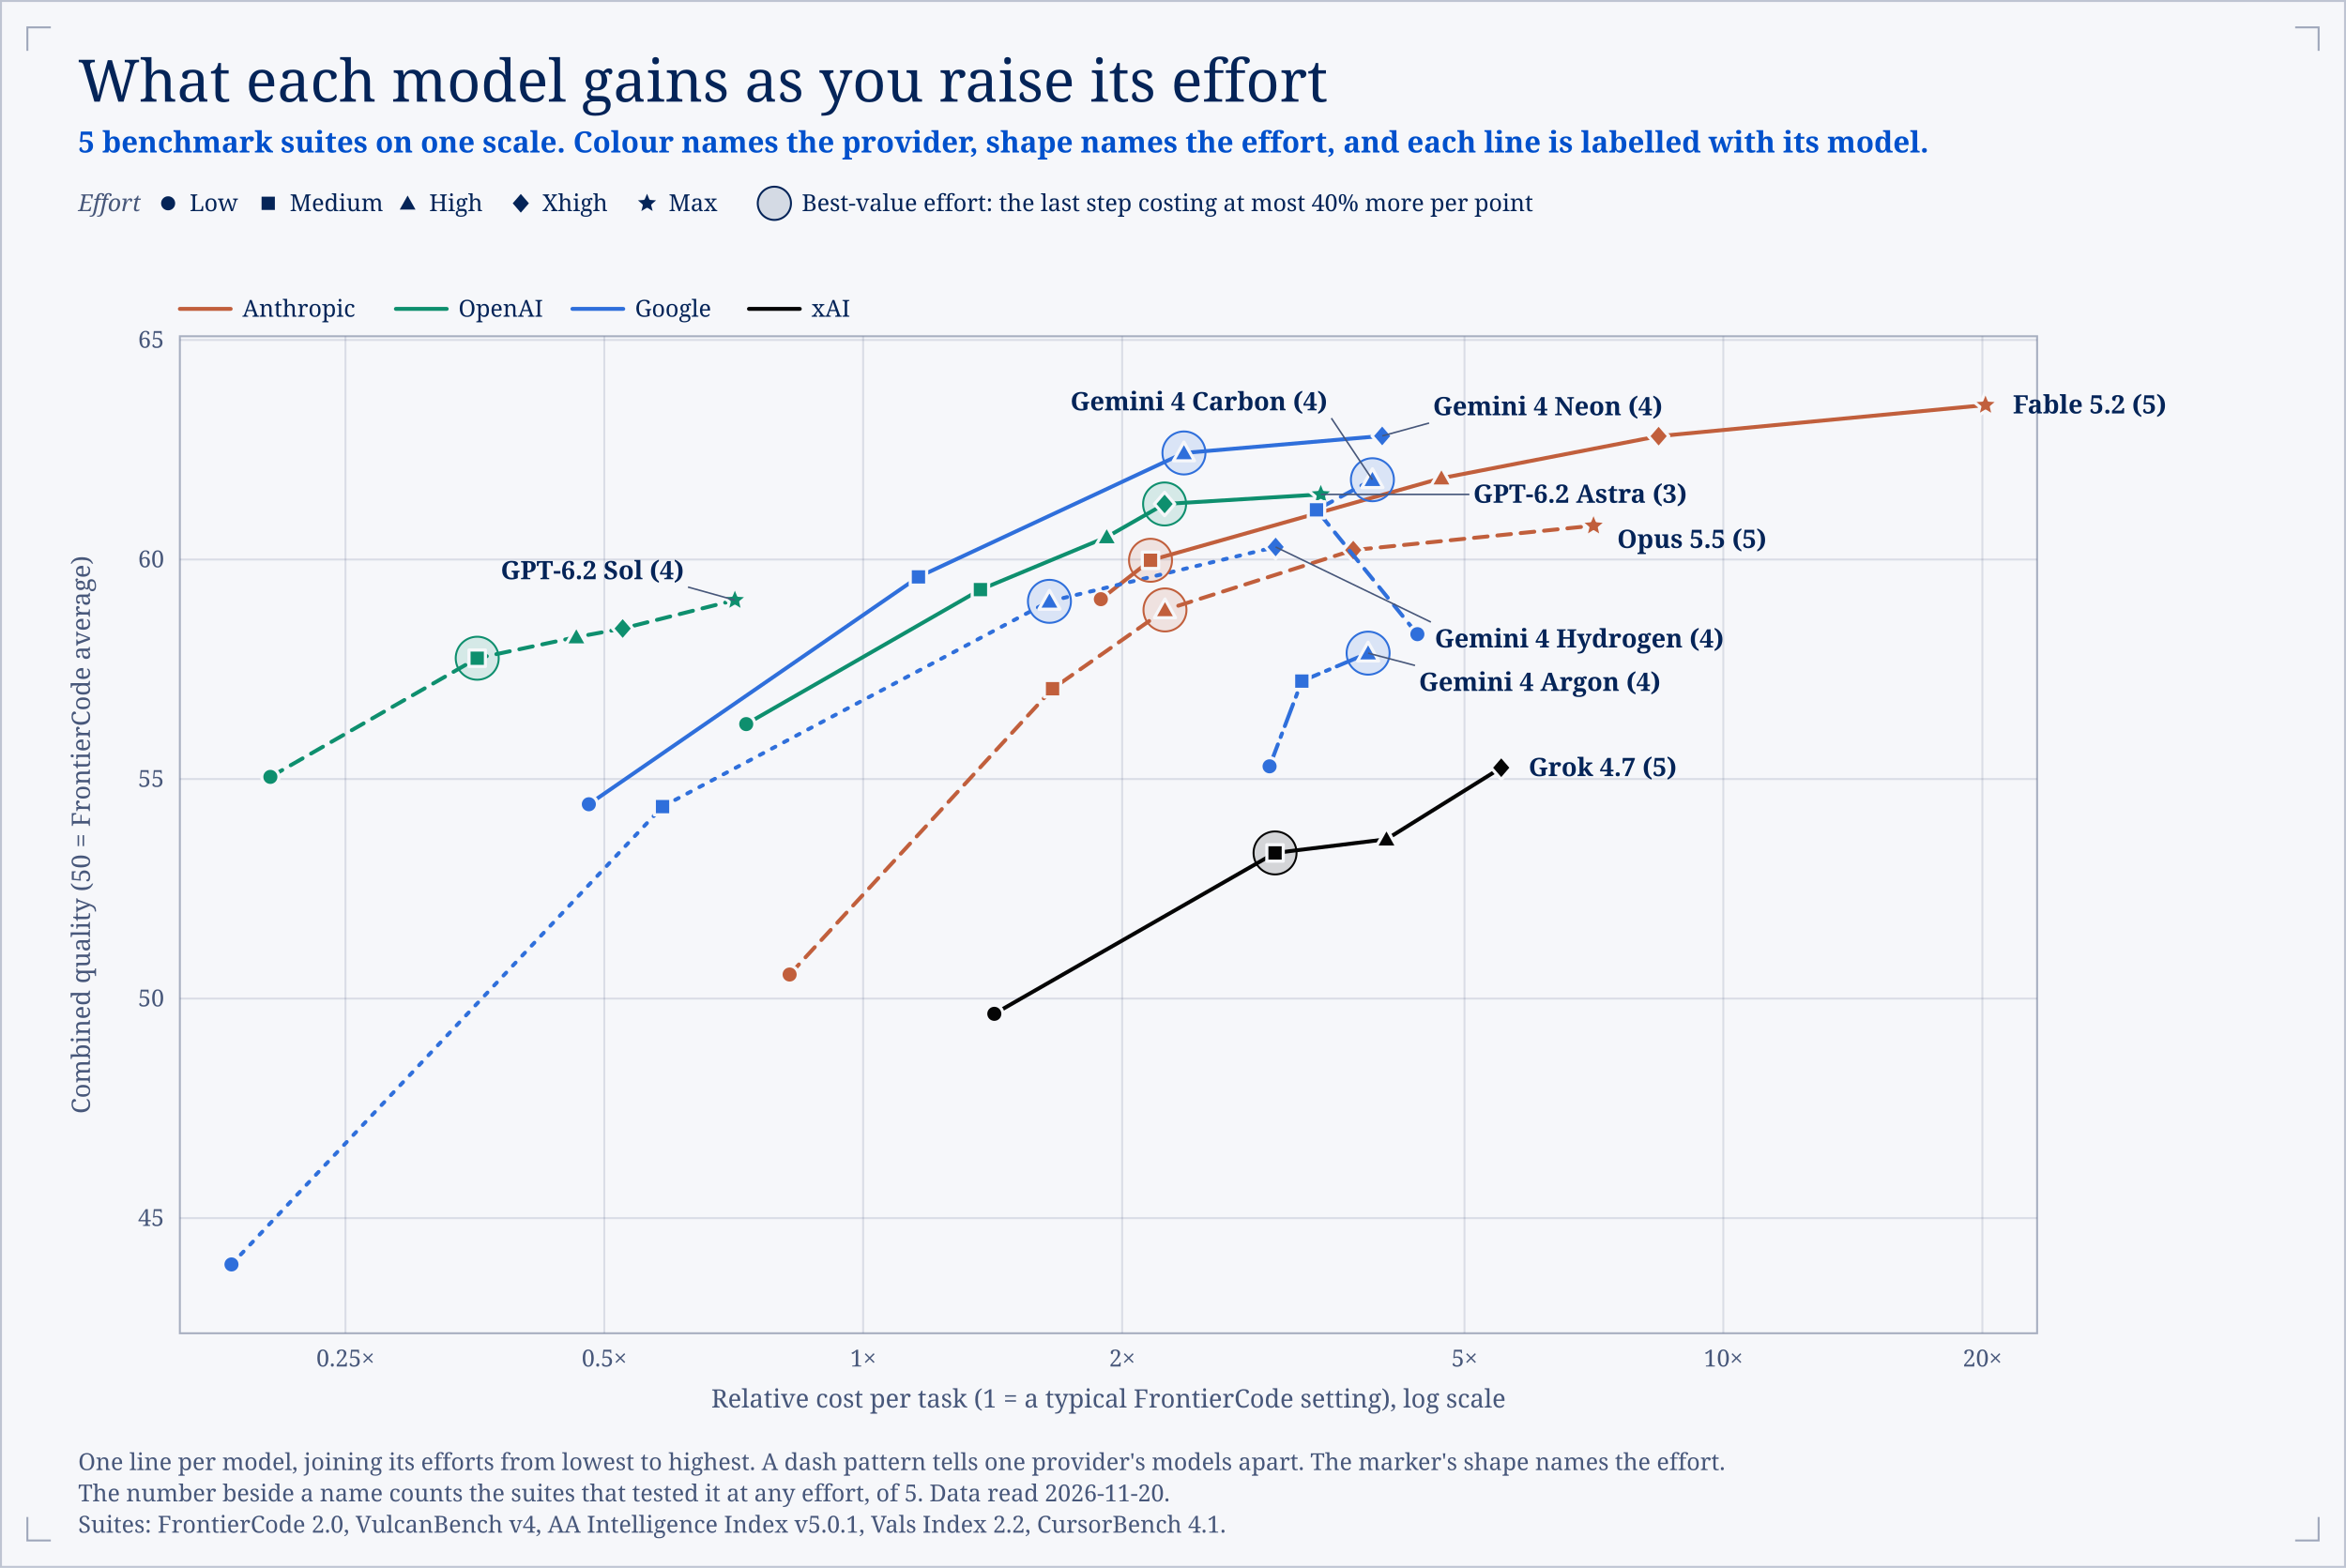
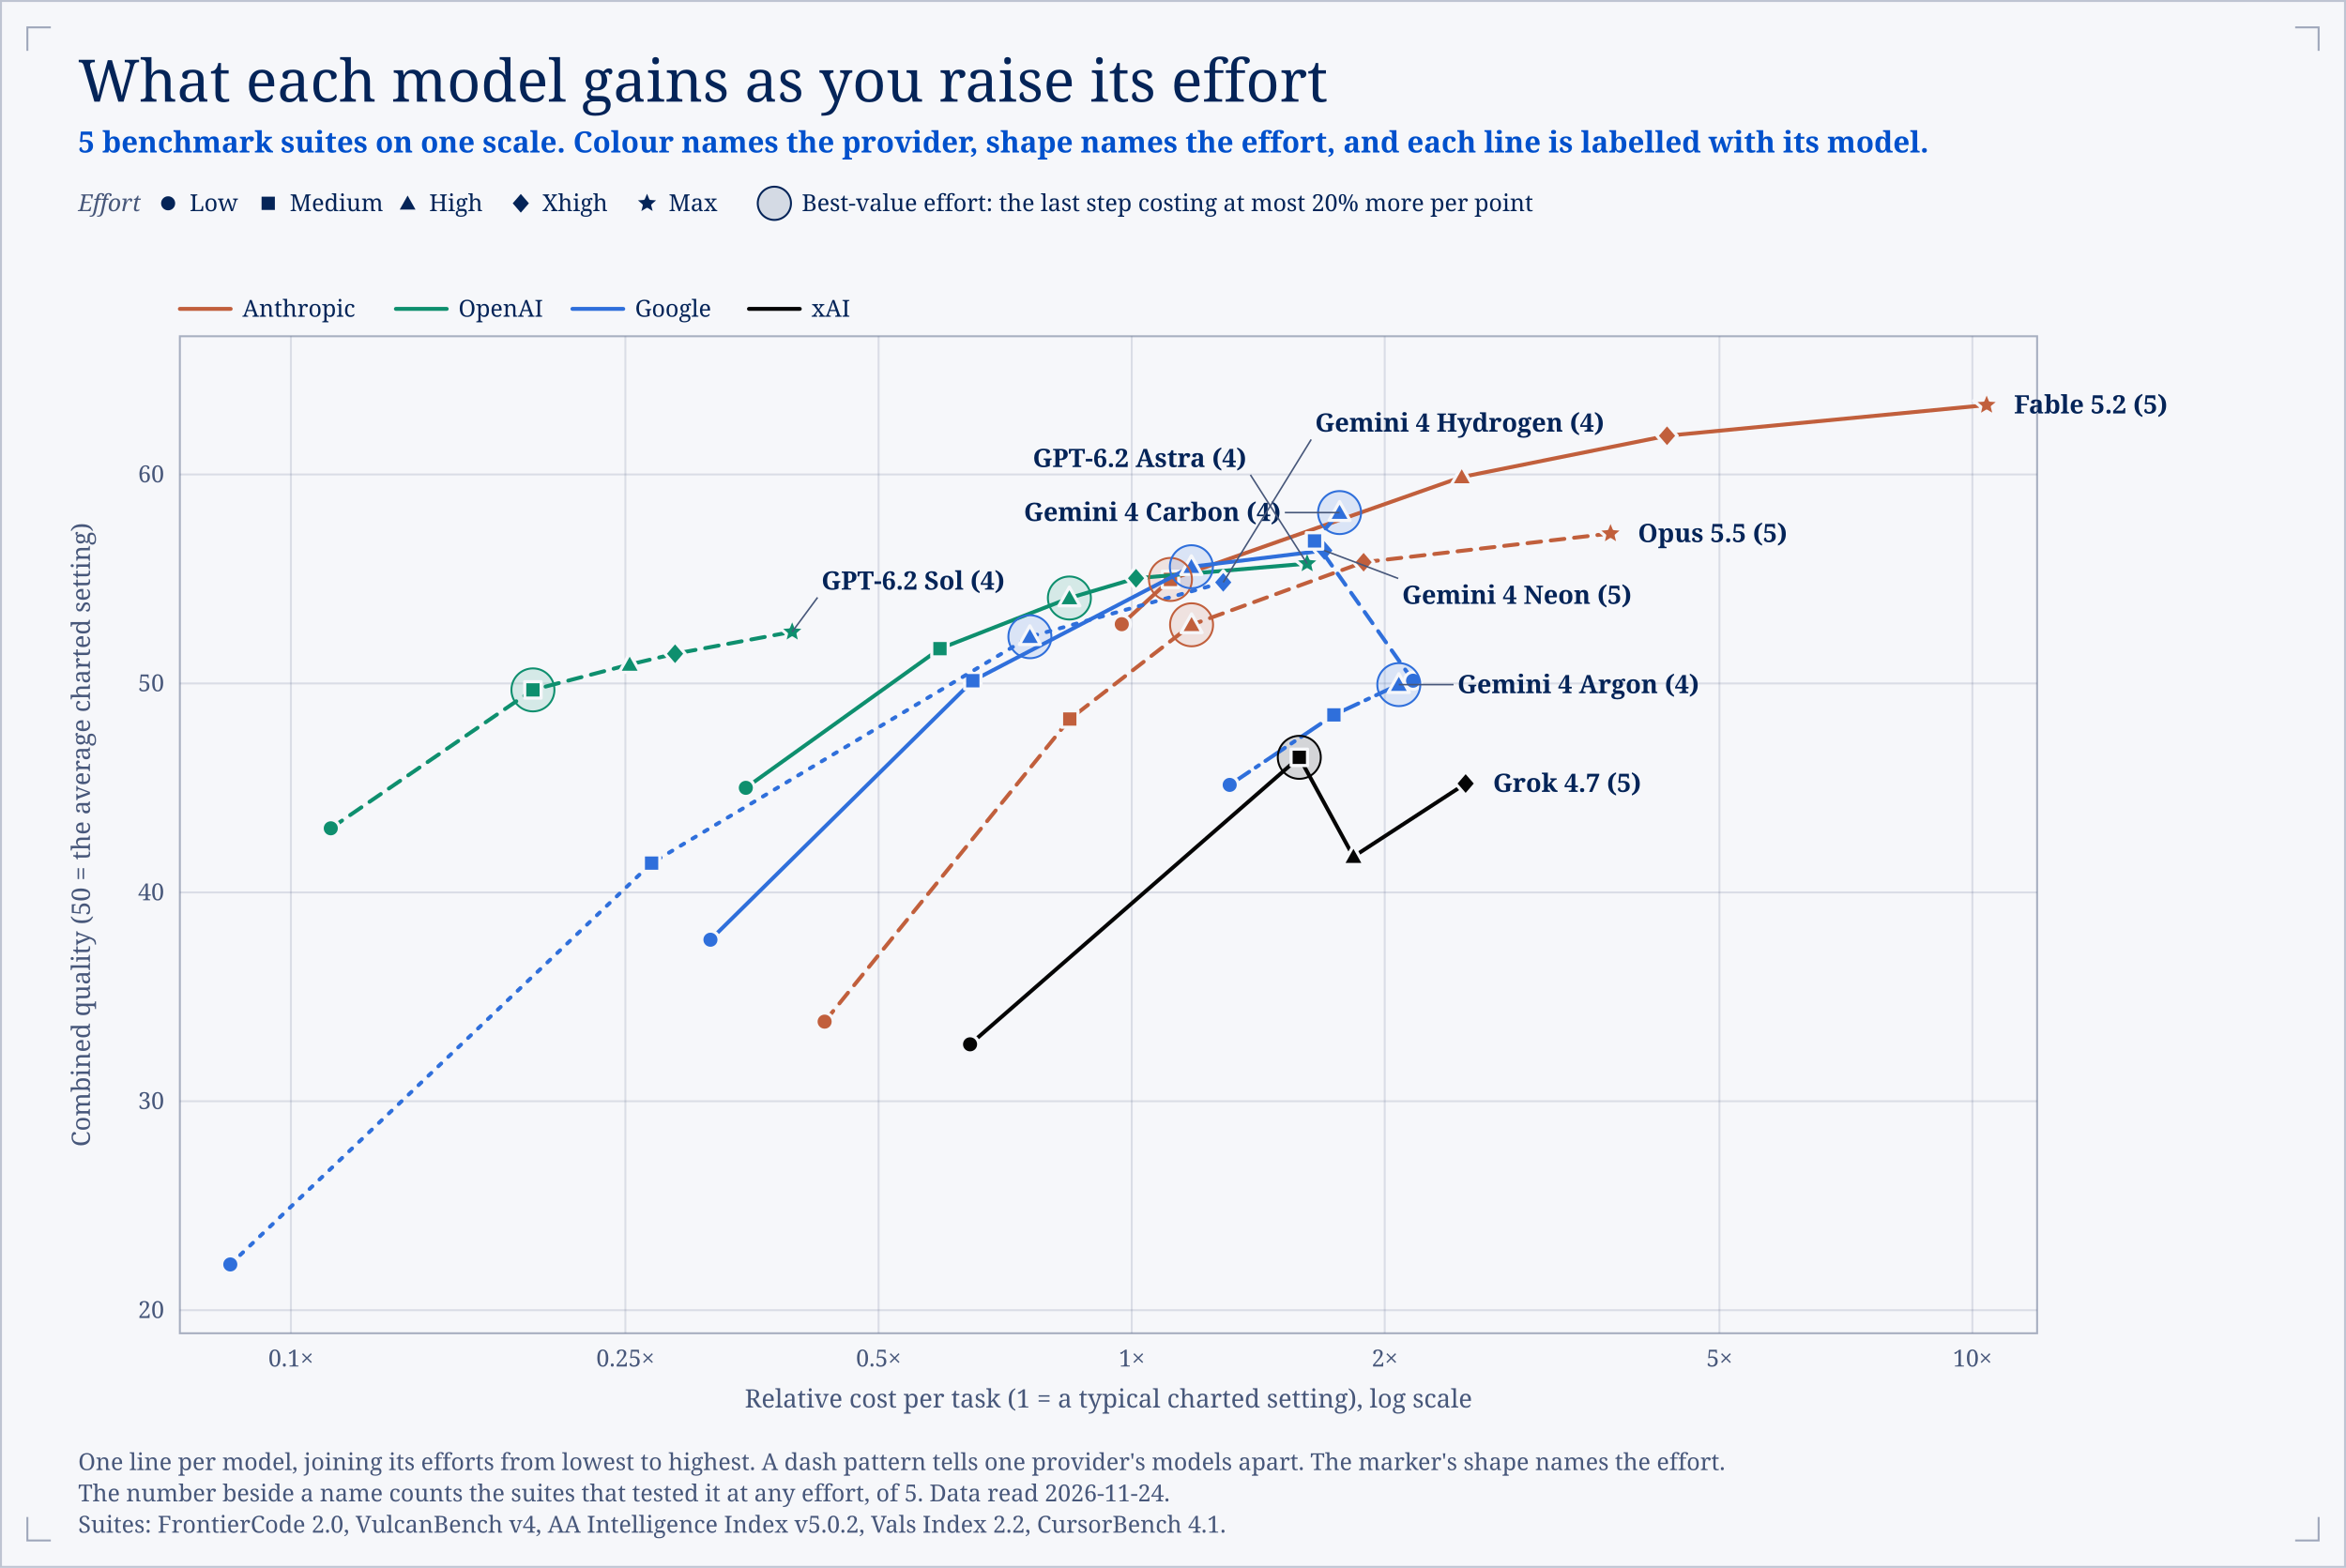
<svg xmlns="http://www.w3.org/2000/svg" viewBox="0 0 1200 802" width="1200" height="802" role="img">
  <rect width="1200" height="802" fill="#F6F7FA" />
  <rect x=".5" y=".5" width="1199" height="801" fill="none" stroke="#47577A" stroke-opacity=".32" />
  <path d="M14 26V14H26M1174 14H1186V26M14 776V788H26M1174 788H1186V776" fill="none" stroke="#47577A" stroke-opacity=".5" />
  <text x="40.0" y="52.0" font-size="30" fill="#042458" font-family="Didot,'Bodoni MT',Georgia,serif">What each model gains as you raise its effort</text>
  <text x="40.0" y="78.0" font-family="Baskerville,Georgia,serif" font-size="15" fill="#0050CC" font-weight="600">5 benchmark suites on one scale. Colour names the provider, shape names the effort, and each line is labelled with its model.</text>
  <text x="40.0" y="108.0" font-family="Baskerville,Georgia,serif" font-size="12" fill="#47577A" font-style="italic">Effort</text>
  <circle class="key" data-effort="low" data-x="86.0" data-y="104.0" cx="86.0" cy="104.0" r="4.4" fill="#042458" stroke="#F6F7FA" stroke-width="1.6" stroke-linejoin="round" />
  <text x="97.0" y="108.0" font-family="Baskerville,Georgia,serif" font-size="12" fill="#042458" class="legend">Low</text>
  <polygon class="key" data-effort="medium" data-x="137.2" data-y="104.0" points="133.0,99.8 141.4,99.8 141.4,108.2 133.0,108.2" fill="#042458" stroke="#F6F7FA" stroke-width="1.6" stroke-linejoin="round" />
  <text x="148.2" y="108.0" font-family="Baskerville,Georgia,serif" font-size="12" fill="#042458" class="legend">Medium</text>
  <polygon class="key" data-effort="high" data-x="208.5" data-y="104.0" points="208.5,98.4 213.9,108.0 203.1,108.0" fill="#042458" stroke="#F6F7FA" stroke-width="1.6" stroke-linejoin="round" />
  <text x="219.5" y="108.0" font-family="Baskerville,Georgia,serif" font-size="12" fill="#042458" class="legend">High</text>
  <polygon class="key" data-effort="xhigh" data-x="266.4" data-y="104.0" points="266.4,98.0 271.6,104.0 266.4,110.0 261.2,104.0" fill="#042458" stroke="#F6F7FA" stroke-width="1.6" stroke-linejoin="round" />
  <text x="277.4" y="108.0" font-family="Baskerville,Georgia,serif" font-size="12" fill="#042458" class="legend">Xhigh</text>
  <polygon class="key" data-effort="max" data-x="331.0" data-y="104.0" points="331.0,97.0 332.8,101.5 337.6,101.8 333.9,105.0 335.1,109.7 331.0,107.1 326.8,109.7 328.0,105.0 324.3,101.8 329.1,101.5" fill="#042458" stroke="#F6F7FA" stroke-width="1.6" stroke-linejoin="round" />
  <text x="342.0" y="108.0" font-family="Baskerville,Georgia,serif" font-size="12" fill="#042458" class="legend">Max</text>
  <circle class="knee-halo" cx="396.1" cy="104.0" r="8.5" fill="#042458" fill-opacity=".14" />
  <circle class="key-knee" cx="396.1" cy="104.0" r="8.5" fill="none" stroke="#042458" stroke-width="1" />
-   <text x="410.1" y="108.0" font-family="Baskerville,Georgia,serif" font-size="12" fill="#042458" class="legend">Best-value effort: the last step costing at most 40% more per point</text>
+   <text x="410.1" y="108.0" font-family="Baskerville,Georgia,serif" font-size="12" fill="#042458" class="legend">Best-value effort: the last step costing at most 20% more per point</text>
  <g transform="translate(0,26)">
-     <line x1="176.7" x2="176.7" y1="146.0" y2="656.0" stroke="#47577A" stroke-opacity=".16" />
-     <text x="176.7" y="673.0" font-family="Baskerville,Georgia,serif" font-size="12" fill="#47577A" text-anchor="middle">0.25×</text>
-     <line x1="309.1" x2="309.1" y1="146.0" y2="656.0" stroke="#47577A" stroke-opacity=".16" />
-     <text x="309.1" y="673.0" font-family="Baskerville,Georgia,serif" font-size="12" fill="#47577A" text-anchor="middle">0.5×</text>
-     <line x1="441.5" x2="441.5" y1="146.0" y2="656.0" stroke="#47577A" stroke-opacity=".16" />
-     <text x="441.5" y="673.0" font-family="Baskerville,Georgia,serif" font-size="12" fill="#47577A" text-anchor="middle">1×</text>
-     <line x1="574.0" x2="574.0" y1="146.0" y2="656.0" stroke="#47577A" stroke-opacity=".16" />
-     <text x="574.0" y="673.0" font-family="Baskerville,Georgia,serif" font-size="12" fill="#47577A" text-anchor="middle">2×</text>
-     <line x1="749.1" x2="749.1" y1="146.0" y2="656.0" stroke="#47577A" stroke-opacity=".16" />
-     <text x="749.1" y="673.0" font-family="Baskerville,Georgia,serif" font-size="12" fill="#47577A" text-anchor="middle">5×</text>
-     <line x1="881.5" x2="881.5" y1="146.0" y2="656.0" stroke="#47577A" stroke-opacity=".16" />
-     <text x="881.5" y="673.0" font-family="Baskerville,Georgia,serif" font-size="12" fill="#47577A" text-anchor="middle">10×</text>
-     <line x1="1014.0" x2="1014.0" y1="146.0" y2="656.0" stroke="#47577A" stroke-opacity=".16" />
-     <text x="1014.0" y="673.0" font-family="Baskerville,Georgia,serif" font-size="12" fill="#47577A" text-anchor="middle">20×</text>
-     <line x1="92.0" x2="1042.0" y1="597.1" y2="597.1" stroke="#47577A" stroke-opacity=".16" />
-     <text x="84.0" y="601.1" font-family="Baskerville,Georgia,serif" font-size="12" fill="#47577A" text-anchor="end">45</text>
-     <line x1="92.0" x2="1042.0" y1="484.8" y2="484.8" stroke="#47577A" stroke-opacity=".16" />
-     <text x="84.0" y="488.8" font-family="Baskerville,Georgia,serif" font-size="12" fill="#47577A" text-anchor="end">50</text>
-     <line x1="92.0" x2="1042.0" y1="372.5" y2="372.5" stroke="#47577A" stroke-opacity=".16" />
-     <text x="84.0" y="376.5" font-family="Baskerville,Georgia,serif" font-size="12" fill="#47577A" text-anchor="end">55</text>
-     <line x1="92.0" x2="1042.0" y1="260.2" y2="260.2" stroke="#47577A" stroke-opacity=".16" />
-     <text x="84.0" y="264.2" font-family="Baskerville,Georgia,serif" font-size="12" fill="#47577A" text-anchor="end">60</text>
-     <line x1="92.0" x2="1042.0" y1="147.9" y2="147.9" stroke="#47577A" stroke-opacity=".16" />
-     <text x="84.0" y="151.9" font-family="Baskerville,Georgia,serif" font-size="12" fill="#47577A" text-anchor="end">65</text>
+     <line x1="148.8" x2="148.8" y1="146.0" y2="656.0" stroke="#47577A" stroke-opacity=".16" />
+     <text x="148.8" y="673.0" font-family="Baskerville,Georgia,serif" font-size="12" fill="#47577A" text-anchor="middle">0.1×</text>
+     <line x1="319.9" x2="319.9" y1="146.0" y2="656.0" stroke="#47577A" stroke-opacity=".16" />
+     <text x="319.9" y="673.0" font-family="Baskerville,Georgia,serif" font-size="12" fill="#47577A" text-anchor="middle">0.25×</text>
+     <line x1="449.4" x2="449.4" y1="146.0" y2="656.0" stroke="#47577A" stroke-opacity=".16" />
+     <text x="449.4" y="673.0" font-family="Baskerville,Georgia,serif" font-size="12" fill="#47577A" text-anchor="middle">0.5×</text>
+     <line x1="578.9" x2="578.9" y1="146.0" y2="656.0" stroke="#47577A" stroke-opacity=".16" />
+     <text x="578.9" y="673.0" font-family="Baskerville,Georgia,serif" font-size="12" fill="#47577A" text-anchor="middle">1×</text>
+     <line x1="708.3" x2="708.3" y1="146.0" y2="656.0" stroke="#47577A" stroke-opacity=".16" />
+     <text x="708.3" y="673.0" font-family="Baskerville,Georgia,serif" font-size="12" fill="#47577A" text-anchor="middle">2×</text>
+     <line x1="879.5" x2="879.5" y1="146.0" y2="656.0" stroke="#47577A" stroke-opacity=".16" />
+     <text x="879.5" y="673.0" font-family="Baskerville,Georgia,serif" font-size="12" fill="#47577A" text-anchor="middle">5×</text>
+     <line x1="1008.9" x2="1008.9" y1="146.0" y2="656.0" stroke="#47577A" stroke-opacity=".16" />
+     <text x="1008.9" y="673.0" font-family="Baskerville,Georgia,serif" font-size="12" fill="#47577A" text-anchor="middle">10×</text>
+     <line x1="92.0" x2="1042.0" y1="644.2" y2="644.2" stroke="#47577A" stroke-opacity=".16" />
+     <text x="84.0" y="648.2" font-family="Baskerville,Georgia,serif" font-size="12" fill="#47577A" text-anchor="end">20</text>
+     <line x1="92.0" x2="1042.0" y1="537.3" y2="537.3" stroke="#47577A" stroke-opacity=".16" />
+     <text x="84.0" y="541.3" font-family="Baskerville,Georgia,serif" font-size="12" fill="#47577A" text-anchor="end">30</text>
+     <line x1="92.0" x2="1042.0" y1="430.5" y2="430.5" stroke="#47577A" stroke-opacity=".16" />
+     <text x="84.0" y="434.5" font-family="Baskerville,Georgia,serif" font-size="12" fill="#47577A" text-anchor="end">40</text>
+     <line x1="92.0" x2="1042.0" y1="323.6" y2="323.6" stroke="#47577A" stroke-opacity=".16" />
+     <text x="84.0" y="327.6" font-family="Baskerville,Georgia,serif" font-size="12" fill="#47577A" text-anchor="end">50</text>
+     <line x1="92.0" x2="1042.0" y1="216.7" y2="216.7" stroke="#47577A" stroke-opacity=".16" />
+     <text x="84.0" y="220.7" font-family="Baskerville,Georgia,serif" font-size="12" fill="#47577A" text-anchor="end">60</text>
    <rect x="92.0" y="146.0" width="950.0" height="510.0" fill="none" stroke="#47577A" stroke-opacity=".45" />
-     <text x="567.0" y="694.0" font-family="Baskerville,Georgia,serif" font-size="13" fill="#47577A" text-anchor="middle">Relative cost per task (1 = a typical FrontierCode setting), log scale</text>
-     <text transform="translate(46.0,401.0) rotate(-90)" font-family="Baskerville,Georgia,serif" font-size="13" fill="#47577A" text-anchor="middle">Combined quality (50 = FrontierCode average)</text>
+     <text x="567.0" y="694.0" font-family="Baskerville,Georgia,serif" font-size="13" fill="#47577A" text-anchor="middle">Relative cost per task (1 = a typical charted setting), log scale</text>
+     <text transform="translate(46.0,401.0) rotate(-90)" font-family="Baskerville,Georgia,serif" font-size="13" fill="#47577A" text-anchor="middle">Combined quality (50 = the average charted setting)</text>
    <line x1="92.0" x2="118.0" y1="132.0" y2="132.0" stroke="#C15F3C" stroke-width="2" stroke-linecap="round" />
    <text x="124.0" y="136.0" font-family="Baskerville,Georgia,serif" font-size="12" fill="#042458" class="legend">Anthropic</text>
    <line x1="202.5" x2="228.5" y1="132.0" y2="132.0" stroke="#0E8F6E" stroke-width="2" stroke-linecap="round" />
    <text x="234.5" y="136.0" font-family="Baskerville,Georgia,serif" font-size="12" fill="#042458" class="legend">OpenAI</text>
    <line x1="292.8" x2="318.8" y1="132.0" y2="132.0" stroke="#2F6FDB" stroke-width="2" stroke-linecap="round" />
    <text x="324.8" y="136.0" font-family="Baskerville,Georgia,serif" font-size="12" fill="#042458" class="legend">Google</text>
    <line x1="383.1" x2="409.1" y1="132.0" y2="132.0" stroke="#050505" stroke-width="2" stroke-linecap="round" />
    <text x="415.1" y="136.0" font-family="Baskerville,Georgia,serif" font-size="12" fill="#042458" class="legend">xAI</text>
-     <circle class="knee-halo" cx="588.5" cy="260.6" r="11" fill="#C15F3C" fill-opacity=".14" />
-     <circle class="knee-halo" cx="595.9" cy="286.0" r="11" fill="#C15F3C" fill-opacity=".14" />
-     <circle class="knee-halo" cx="595.7" cy="231.8" r="11" fill="#0E8F6E" fill-opacity=".14" />
-     <circle class="knee-halo" cx="244.1" cy="310.7" r="11" fill="#0E8F6E" fill-opacity=".14" />
-     <circle class="knee-halo" cx="605.6" cy="205.7" r="11" fill="#2F6FDB" fill-opacity=".14" />
-     <circle class="knee-halo" cx="702.0" cy="219.4" r="11" fill="#2F6FDB" fill-opacity=".14" />
-     <circle class="knee-halo" cx="536.8" cy="281.6" r="11" fill="#2F6FDB" fill-opacity=".14" />
-     <circle class="knee-halo" cx="699.8" cy="308.1" r="11" fill="#2F6FDB" fill-opacity=".14" />
-     <circle class="knee-halo" cx="652.2" cy="410.3" r="11" fill="#050505" fill-opacity=".14" />
-     <polyline class="series" data-model="Fable 5.2" data-suites="5" points="563.1,280.5 588.5,260.6 737.3,218.6 848.4,197.1 1015.6,181.2" fill="none" stroke="#C15F3C" stroke-width="2" stroke-linejoin="round" stroke-linecap="round" />
-     <circle class="point" data-effort="low" data-x="563.1" data-y="280.5" cx="563.1" cy="280.5" r="4.4" fill="#C15F3C" stroke="#F6F7FA" stroke-width="1.6" stroke-linejoin="round" />
-     <polygon class="point" data-effort="medium" data-x="588.5" data-y="260.6" points="584.3,256.4 592.7,256.4 592.7,264.8 584.3,264.8" fill="#C15F3C" stroke="#F6F7FA" stroke-width="1.6" stroke-linejoin="round" />
-     <polygon class="point" data-effort="high" data-x="737.3" data-y="218.6" points="737.3,213.0 742.7,222.6 731.9,222.6" fill="#C15F3C" stroke="#F6F7FA" stroke-width="1.6" stroke-linejoin="round" />
-     <polygon class="point" data-effort="xhigh" data-x="848.4" data-y="197.1" points="848.4,191.1 853.6,197.1 848.4,203.1 843.2,197.1" fill="#C15F3C" stroke="#F6F7FA" stroke-width="1.6" stroke-linejoin="round" />
-     <polygon class="point" data-effort="max" data-x="1015.6" data-y="181.2" points="1015.6,174.2 1017.4,178.7 1022.3,179.0 1018.6,182.1 1019.7,186.8 1015.6,184.3 1011.5,186.8 1012.7,182.1 1008.9,179.0 1013.8,178.7" fill="#C15F3C" stroke="#F6F7FA" stroke-width="1.6" stroke-linejoin="round" />
-     <polyline class="series" data-model="Opus 5.5" data-suites="5" points="403.9,472.5 538.4,326.3 595.9,286.0 692.2,255.4 815.1,242.9" fill="none" stroke="#C15F3C" stroke-width="2" stroke-dasharray="7 5" stroke-linejoin="round" stroke-linecap="round" />
-     <circle class="point" data-effort="low" data-x="403.9" data-y="472.5" cx="403.9" cy="472.5" r="4.4" fill="#C15F3C" stroke="#F6F7FA" stroke-width="1.6" stroke-linejoin="round" />
-     <polygon class="point" data-effort="medium" data-x="538.4" data-y="326.3" points="534.2,322.1 542.6,322.1 542.6,330.5 534.2,330.5" fill="#C15F3C" stroke="#F6F7FA" stroke-width="1.6" stroke-linejoin="round" />
-     <polygon class="point" data-effort="high" data-x="595.9" data-y="286.0" points="595.9,280.4 601.3,290.0 590.5,290.0" fill="#C15F3C" stroke="#F6F7FA" stroke-width="1.6" stroke-linejoin="round" />
-     <polygon class="point" data-effort="xhigh" data-x="692.2" data-y="255.4" points="692.2,249.4 697.4,255.4 692.2,261.4 687.0,255.4" fill="#C15F3C" stroke="#F6F7FA" stroke-width="1.6" stroke-linejoin="round" />
-     <polygon class="point" data-effort="max" data-x="815.1" data-y="242.9" points="815.1,235.9 816.9,240.4 821.8,240.8 818.1,243.9 819.2,248.6 815.1,246.0 811.0,248.6 812.2,243.9 808.5,240.8 813.3,240.4" fill="#C15F3C" stroke="#F6F7FA" stroke-width="1.6" stroke-linejoin="round" />
-     <polyline class="series" data-model="GPT-6.2 Astra" data-suites="3" points="381.7,344.4 501.5,275.6 566.1,248.7 595.7,231.8 675.6,226.9" fill="none" stroke="#0E8F6E" stroke-width="2" stroke-linejoin="round" stroke-linecap="round" />
-     <circle class="point" data-effort="low" data-x="381.7" data-y="344.4" cx="381.7" cy="344.4" r="4.4" fill="#0E8F6E" stroke="#F6F7FA" stroke-width="1.6" stroke-linejoin="round" />
-     <polygon class="point" data-effort="medium" data-x="501.5" data-y="275.6" points="497.3,271.4 505.7,271.4 505.7,279.8 497.3,279.8" fill="#0E8F6E" stroke="#F6F7FA" stroke-width="1.6" stroke-linejoin="round" />
-     <polygon class="point" data-effort="high" data-x="566.1" data-y="248.7" points="566.1,243.1 571.5,252.7 560.7,252.7" fill="#0E8F6E" stroke="#F6F7FA" stroke-width="1.6" stroke-linejoin="round" />
-     <polygon class="point" data-effort="xhigh" data-x="595.7" data-y="231.8" points="595.7,225.8 600.9,231.8 595.7,237.8 590.5,231.8" fill="#0E8F6E" stroke="#F6F7FA" stroke-width="1.6" stroke-linejoin="round" />
-     <polygon class="point" data-effort="max" data-x="675.6" data-y="226.9" points="675.6,219.9 677.4,224.4 682.3,224.7 678.6,227.9 679.7,232.6 675.6,230.0 671.5,232.6 672.7,227.9 668.9,224.7 673.8,224.4" fill="#0E8F6E" stroke="#F6F7FA" stroke-width="1.6" stroke-linejoin="round" />
-     <polyline class="series" data-model="GPT-6.2 Sol" data-suites="4" points="138.3,371.4 244.1,310.7 294.8,299.9 318.5,295.5 375.9,281.0" fill="none" stroke="#0E8F6E" stroke-width="2" stroke-dasharray="7 5" stroke-linejoin="round" stroke-linecap="round" />
-     <circle class="point" data-effort="low" data-x="138.3" data-y="371.4" cx="138.3" cy="371.4" r="4.4" fill="#0E8F6E" stroke="#F6F7FA" stroke-width="1.6" stroke-linejoin="round" />
-     <polygon class="point" data-effort="medium" data-x="244.1" data-y="310.7" points="239.9,306.5 248.3,306.5 248.3,314.9 239.9,314.9" fill="#0E8F6E" stroke="#F6F7FA" stroke-width="1.6" stroke-linejoin="round" />
-     <polygon class="point" data-effort="high" data-x="294.8" data-y="299.9" points="294.8,294.3 300.2,303.9 289.4,303.9" fill="#0E8F6E" stroke="#F6F7FA" stroke-width="1.6" stroke-linejoin="round" />
-     <polygon class="point" data-effort="xhigh" data-x="318.5" data-y="295.5" points="318.5,289.5 323.7,295.5 318.5,301.5 313.3,295.5" fill="#0E8F6E" stroke="#F6F7FA" stroke-width="1.6" stroke-linejoin="round" />
-     <polygon class="point" data-effort="max" data-x="375.9" data-y="281.0" points="375.9,274.0 377.7,278.5 382.6,278.8 378.9,281.9 380.0,286.6 375.9,284.1 371.8,286.6 373.0,281.9 369.3,278.8 374.1,278.5" fill="#0E8F6E" stroke="#F6F7FA" stroke-width="1.6" stroke-linejoin="round" />
-     <polyline class="series" data-model="Gemini 4 Neon" data-suites="4" points="301.2,385.4 469.8,269.1 605.6,205.7 707.0,197.0" fill="none" stroke="#2F6FDB" stroke-width="2" stroke-linejoin="round" stroke-linecap="round" />
-     <circle class="point" data-effort="low" data-x="301.2" data-y="385.4" cx="301.2" cy="385.4" r="4.4" fill="#2F6FDB" stroke="#F6F7FA" stroke-width="1.6" stroke-linejoin="round" />
-     <polygon class="point" data-effort="medium" data-x="469.8" data-y="269.1" points="465.6,264.9 474.0,264.9 474.0,273.3 465.6,273.3" fill="#2F6FDB" stroke="#F6F7FA" stroke-width="1.6" stroke-linejoin="round" />
-     <polygon class="point" data-effort="high" data-x="605.6" data-y="205.7" points="605.6,200.1 611.0,209.7 600.2,209.7" fill="#2F6FDB" stroke="#F6F7FA" stroke-width="1.6" stroke-linejoin="round" />
-     <polygon class="point" data-effort="xhigh" data-x="707.0" data-y="197.0" points="707.0,191.0 712.2,197.0 707.0,203.0 701.8,197.0" fill="#2F6FDB" stroke="#F6F7FA" stroke-width="1.6" stroke-linejoin="round" />
-     <polyline class="series" data-model="Gemini 4 Carbon" data-suites="4" points="725.0,298.4 673.4,234.8 702.0,219.4" fill="none" stroke="#2F6FDB" stroke-width="2" stroke-dasharray="7 5" stroke-linejoin="round" stroke-linecap="round" />
-     <circle class="point" data-effort="low" data-x="725.0" data-y="298.4" cx="725.0" cy="298.4" r="4.4" fill="#2F6FDB" stroke="#F6F7FA" stroke-width="1.6" stroke-linejoin="round" />
-     <polygon class="point" data-effort="medium" data-x="673.4" data-y="234.8" points="669.2,230.6 677.6,230.6 677.6,239.0 669.2,239.0" fill="#2F6FDB" stroke="#F6F7FA" stroke-width="1.6" stroke-linejoin="round" />
-     <polygon class="point" data-effort="high" data-x="702.0" data-y="219.4" points="702.0,213.8 707.4,223.4 696.6,223.4" fill="#2F6FDB" stroke="#F6F7FA" stroke-width="1.6" stroke-linejoin="round" />
-     <polyline class="series" data-model="Gemini 4 Hydrogen" data-suites="4" points="118.4,620.8 338.9,386.6 536.8,281.6 652.5,253.8" fill="none" stroke="#2F6FDB" stroke-width="2" stroke-dasharray="2 5" stroke-linejoin="round" stroke-linecap="round" />
-     <circle class="point" data-effort="low" data-x="118.4" data-y="620.8" cx="118.4" cy="620.8" r="4.4" fill="#2F6FDB" stroke="#F6F7FA" stroke-width="1.6" stroke-linejoin="round" />
-     <polygon class="point" data-effort="medium" data-x="338.9" data-y="386.6" points="334.7,382.4 343.1,382.4 343.1,390.8 334.7,390.8" fill="#2F6FDB" stroke="#F6F7FA" stroke-width="1.6" stroke-linejoin="round" />
-     <polygon class="point" data-effort="high" data-x="536.8" data-y="281.6" points="536.8,276.0 542.2,285.6 531.4,285.6" fill="#2F6FDB" stroke="#F6F7FA" stroke-width="1.6" stroke-linejoin="round" />
-     <polygon class="point" data-effort="xhigh" data-x="652.5" data-y="253.8" points="652.5,247.8 657.7,253.8 652.5,259.8 647.3,253.8" fill="#2F6FDB" stroke="#F6F7FA" stroke-width="1.6" stroke-linejoin="round" />
-     <polyline class="series" data-model="Gemini 4 Argon" data-suites="4" points="649.4,366.0 665.9,322.4 699.8,308.1" fill="none" stroke="#2F6FDB" stroke-width="2" stroke-dasharray="12 4 2 4" stroke-linejoin="round" stroke-linecap="round" />
-     <circle class="point" data-effort="low" data-x="649.4" data-y="366.0" cx="649.4" cy="366.0" r="4.4" fill="#2F6FDB" stroke="#F6F7FA" stroke-width="1.6" stroke-linejoin="round" />
-     <polygon class="point" data-effort="medium" data-x="665.9" data-y="322.4" points="661.7,318.2 670.1,318.2 670.1,326.6 661.7,326.6" fill="#2F6FDB" stroke="#F6F7FA" stroke-width="1.6" stroke-linejoin="round" />
-     <polygon class="point" data-effort="high" data-x="699.8" data-y="308.1" points="699.8,302.5 705.2,312.1 694.4,312.1" fill="#2F6FDB" stroke="#F6F7FA" stroke-width="1.6" stroke-linejoin="round" />
-     <polyline class="series" data-model="Grok 4.7" data-suites="5" points="508.6,492.6 652.2,410.3 709.2,403.3 767.9,366.7" fill="none" stroke="#050505" stroke-width="2" stroke-linejoin="round" stroke-linecap="round" />
-     <circle class="point" data-effort="low" data-x="508.6" data-y="492.6" cx="508.6" cy="492.6" r="4.4" fill="#050505" stroke="#F6F7FA" stroke-width="1.6" stroke-linejoin="round" />
-     <polygon class="point" data-effort="medium" data-x="652.2" data-y="410.3" points="648.0,406.1 656.4,406.1 656.4,414.5 648.0,414.5" fill="#050505" stroke="#F6F7FA" stroke-width="1.6" stroke-linejoin="round" />
-     <polygon class="point" data-effort="high" data-x="709.2" data-y="403.3" points="709.2,397.7 714.6,407.3 703.8,407.3" fill="#050505" stroke="#F6F7FA" stroke-width="1.6" stroke-linejoin="round" />
-     <polygon class="point" data-effort="xhigh" data-x="767.9" data-y="366.7" points="767.9,360.7 773.1,366.7 767.9,372.7 762.7,366.7" fill="#050505" stroke="#F6F7FA" stroke-width="1.6" stroke-linejoin="round" />
-     <circle class="knee" data-model="Fable 5.2" cx="588.5" cy="260.6" r="11" fill="none" stroke="#C15F3C" stroke-width="1" />
-     <circle class="knee" data-model="Opus 5.5" cx="595.9" cy="286.0" r="11" fill="none" stroke="#C15F3C" stroke-width="1" />
-     <circle class="knee" data-model="GPT-6.2 Astra" cx="595.7" cy="231.8" r="11" fill="none" stroke="#0E8F6E" stroke-width="1" />
-     <circle class="knee" data-model="GPT-6.2 Sol" cx="244.1" cy="310.7" r="11" fill="none" stroke="#0E8F6E" stroke-width="1" />
-     <circle class="knee" data-model="Gemini 4 Neon" cx="605.6" cy="205.7" r="11" fill="none" stroke="#2F6FDB" stroke-width="1" />
-     <circle class="knee" data-model="Gemini 4 Carbon" cx="702.0" cy="219.4" r="11" fill="none" stroke="#2F6FDB" stroke-width="1" />
-     <circle class="knee" data-model="Gemini 4 Hydrogen" cx="536.8" cy="281.6" r="11" fill="none" stroke="#2F6FDB" stroke-width="1" />
-     <circle class="knee" data-model="Gemini 4 Argon" cx="699.8" cy="308.1" r="11" fill="none" stroke="#2F6FDB" stroke-width="1" />
-     <circle class="knee" data-model="Grok 4.7" cx="652.2" cy="410.3" r="11" fill="none" stroke="#050505" stroke-width="1" />
-     <text x="1029.6" y="185.5" font-family="Baskerville,Georgia,serif" font-size="13" fill="#042458" text-anchor="start" font-weight="600" class="line-label">Fable 5.2 (5)</text>
-     <line class="leader" x1="707.0" y1="197.0" x2="731.0" y2="190.4" stroke="#47577A" stroke-width="0.8" />
-     <text x="733.0" y="186.4" font-family="Baskerville,Georgia,serif" font-size="13" fill="#042458" text-anchor="start" font-weight="600" class="line-label">Gemini 4 Neon (4)</text>
-     <line class="leader" x1="702.0" y1="219.4" x2="681.0" y2="187.9" stroke="#47577A" stroke-width="0.8" />
-     <text x="679.0" y="183.9" font-family="Baskerville,Georgia,serif" font-size="13" fill="#042458" text-anchor="end" font-weight="600" class="line-label">Gemini 4 Carbon (4)</text>
-     <line class="leader" x1="675.6" y1="226.9" x2="751.6" y2="226.9" stroke="#47577A" stroke-width="0.8" />
-     <text x="753.6" y="231.2" font-family="Baskerville,Georgia,serif" font-size="13" fill="#042458" text-anchor="start" font-weight="600" class="line-label">GPT-6.2 Astra (3)</text>
-     <text x="827.2" y="254.3" font-family="Baskerville,Georgia,serif" font-size="13" fill="#042458" text-anchor="start" font-weight="600" class="line-label">Opus 5.5 (5)</text>
-     <line class="leader" x1="652.5" y1="253.8" x2="731.9" y2="292.2" stroke="#47577A" stroke-width="0.8" />
-     <text x="733.9" y="305.2" font-family="Baskerville,Georgia,serif" font-size="13" fill="#042458" text-anchor="start" font-weight="600" class="line-label">Gemini 4 Hydrogen (4)</text>
-     <line class="leader" x1="375.9" y1="281.0" x2="351.9" y2="274.3" stroke="#47577A" stroke-width="0.8" />
-     <text x="349.9" y="270.3" font-family="Baskerville,Georgia,serif" font-size="13" fill="#042458" text-anchor="end" font-weight="600" class="line-label">GPT-6.2 Sol (4)</text>
-     <line class="leader" x1="699.8" y1="308.1" x2="723.8" y2="314.4" stroke="#47577A" stroke-width="0.8" />
-     <text x="725.8" y="327.4" font-family="Baskerville,Georgia,serif" font-size="13" fill="#042458" text-anchor="start" font-weight="600" class="line-label">Gemini 4 Argon (4)</text>
-     <text x="781.9" y="371.0" font-family="Baskerville,Georgia,serif" font-size="13" fill="#042458" text-anchor="start" font-weight="600" class="line-label">Grok 4.7 (5)</text>
+     <circle class="knee-halo" cx="598.7" cy="270.4" r="11" fill="#C15F3C" fill-opacity=".14" />
+     <circle class="knee-halo" cx="609.5" cy="293.6" r="11" fill="#C15F3C" fill-opacity=".14" />
+     <circle class="knee-halo" cx="547.0" cy="279.9" r="11" fill="#0E8F6E" fill-opacity=".14" />
+     <circle class="knee-halo" cx="272.6" cy="326.9" r="11" fill="#0E8F6E" fill-opacity=".14" />
+     <circle class="knee-halo" cx="609.4" cy="263.9" r="11" fill="#2F6FDB" fill-opacity=".14" />
+     <circle class="knee-halo" cx="685.2" cy="236.2" r="11" fill="#2F6FDB" fill-opacity=".14" />
+     <circle class="knee-halo" cx="526.8" cy="299.7" r="11" fill="#2F6FDB" fill-opacity=".14" />
+     <circle class="knee-halo" cx="715.5" cy="324.2" r="11" fill="#2F6FDB" fill-opacity=".14" />
+     <circle class="knee-halo" cx="664.6" cy="361.4" r="11" fill="#050505" fill-opacity=".14" />
+     <polyline class="series" data-model="Fable 5.2" data-suites="5" points="573.8,293.3 598.7,270.4 747.7,218.0 852.7,196.9 1016.2,181.2" fill="none" stroke="#C15F3C" stroke-width="2" stroke-linejoin="round" stroke-linecap="round" />
+     <circle class="point" data-effort="low" data-x="573.8" data-y="293.3" cx="573.8" cy="293.3" r="4.4" fill="#C15F3C" stroke="#F6F7FA" stroke-width="1.6" stroke-linejoin="round" />
+     <polygon class="point" data-effort="medium" data-x="598.7" data-y="270.4" points="594.5,266.2 602.9,266.2 602.9,274.6 594.5,274.6" fill="#C15F3C" stroke="#F6F7FA" stroke-width="1.6" stroke-linejoin="round" />
+     <polygon class="point" data-effort="high" data-x="747.7" data-y="218.0" points="747.7,212.4 753.1,222.0 742.3,222.0" fill="#C15F3C" stroke="#F6F7FA" stroke-width="1.6" stroke-linejoin="round" />
+     <polygon class="point" data-effort="xhigh" data-x="852.7" data-y="196.9" points="852.7,190.9 857.9,196.9 852.7,202.9 847.5,196.9" fill="#C15F3C" stroke="#F6F7FA" stroke-width="1.6" stroke-linejoin="round" />
+     <polygon class="point" data-effort="max" data-x="1016.2" data-y="181.2" points="1016.2,174.2 1018.0,178.7 1022.9,179.0 1019.1,182.1 1020.3,186.8 1016.2,184.3 1012.1,186.8 1013.2,182.1 1009.5,179.0 1014.4,178.7" fill="#C15F3C" stroke="#F6F7FA" stroke-width="1.6" stroke-linejoin="round" />
+     <polyline class="series" data-model="Opus 5.5" data-suites="5" points="421.8,496.6 547.2,341.8 609.5,293.6 697.5,261.6 823.8,246.9" fill="none" stroke="#C15F3C" stroke-width="2" stroke-dasharray="7 5" stroke-linejoin="round" stroke-linecap="round" />
+     <circle class="point" data-effort="low" data-x="421.8" data-y="496.6" cx="421.8" cy="496.6" r="4.4" fill="#C15F3C" stroke="#F6F7FA" stroke-width="1.6" stroke-linejoin="round" />
+     <polygon class="point" data-effort="medium" data-x="547.2" data-y="341.8" points="543.0,337.6 551.4,337.6 551.4,346.0 543.0,346.0" fill="#C15F3C" stroke="#F6F7FA" stroke-width="1.6" stroke-linejoin="round" />
+     <polygon class="point" data-effort="high" data-x="609.5" data-y="293.6" points="609.5,288.0 614.9,297.6 604.1,297.6" fill="#C15F3C" stroke="#F6F7FA" stroke-width="1.6" stroke-linejoin="round" />
+     <polygon class="point" data-effort="xhigh" data-x="697.5" data-y="261.6" points="697.5,255.6 702.7,261.6 697.5,267.6 692.3,261.6" fill="#C15F3C" stroke="#F6F7FA" stroke-width="1.6" stroke-linejoin="round" />
+     <polygon class="point" data-effort="max" data-x="823.8" data-y="246.9" points="823.8,239.9 825.6,244.4 830.4,244.8 826.7,247.9 827.9,252.6 823.8,250.0 819.7,252.6 820.8,247.9 817.1,244.8 822.0,244.4" fill="#C15F3C" stroke="#F6F7FA" stroke-width="1.6" stroke-linejoin="round" />
+     <polyline class="series" data-model="GPT-6.2 Astra" data-suites="4" points="381.5,377.0 480.8,305.8 547.0,279.9 581.1,269.8 668.6,262.3" fill="none" stroke="#0E8F6E" stroke-width="2" stroke-linejoin="round" stroke-linecap="round" />
+     <circle class="point" data-effort="low" data-x="381.5" data-y="377.0" cx="381.5" cy="377.0" r="4.4" fill="#0E8F6E" stroke="#F6F7FA" stroke-width="1.6" stroke-linejoin="round" />
+     <polygon class="point" data-effort="medium" data-x="480.8" data-y="305.8" points="476.6,301.6 485.0,301.6 485.0,310.0 476.6,310.0" fill="#0E8F6E" stroke="#F6F7FA" stroke-width="1.6" stroke-linejoin="round" />
+     <polygon class="point" data-effort="high" data-x="547.0" data-y="279.9" points="547.0,274.3 552.4,283.9 541.6,283.9" fill="#0E8F6E" stroke="#F6F7FA" stroke-width="1.6" stroke-linejoin="round" />
+     <polygon class="point" data-effort="xhigh" data-x="581.1" data-y="269.8" points="581.1,263.8 586.3,269.8 581.1,275.8 575.9,269.8" fill="#0E8F6E" stroke="#F6F7FA" stroke-width="1.6" stroke-linejoin="round" />
+     <polygon class="point" data-effort="max" data-x="668.6" data-y="262.3" points="668.6,255.3 670.4,259.7 675.3,260.1 671.6,263.2 672.7,267.9 668.6,265.4 664.5,267.9 665.7,263.2 661.9,260.1 666.8,259.7" fill="#0E8F6E" stroke="#F6F7FA" stroke-width="1.6" stroke-linejoin="round" />
+     <polyline class="series" data-model="GPT-6.2 Sol" data-suites="4" points="169.2,397.7 272.6,326.9 322.1,313.9 345.3,308.4 405.2,297.2" fill="none" stroke="#0E8F6E" stroke-width="2" stroke-dasharray="7 5" stroke-linejoin="round" stroke-linecap="round" />
+     <circle class="point" data-effort="low" data-x="169.2" data-y="397.7" cx="169.2" cy="397.7" r="4.4" fill="#0E8F6E" stroke="#F6F7FA" stroke-width="1.6" stroke-linejoin="round" />
+     <polygon class="point" data-effort="medium" data-x="272.6" data-y="326.9" points="268.4,322.7 276.8,322.7 276.8,331.1 268.4,331.1" fill="#0E8F6E" stroke="#F6F7FA" stroke-width="1.6" stroke-linejoin="round" />
+     <polygon class="point" data-effort="high" data-x="322.1" data-y="313.9" points="322.1,308.3 327.5,317.9 316.7,317.9" fill="#0E8F6E" stroke="#F6F7FA" stroke-width="1.6" stroke-linejoin="round" />
+     <polygon class="point" data-effort="xhigh" data-x="345.3" data-y="308.4" points="345.3,302.4 350.5,308.4 345.3,314.4 340.1,308.4" fill="#0E8F6E" stroke="#F6F7FA" stroke-width="1.6" stroke-linejoin="round" />
+     <polygon class="point" data-effort="max" data-x="405.2" data-y="297.2" points="405.2,290.2 407.0,294.7 411.9,295.0 408.2,298.2 409.3,302.9 405.2,300.3 401.1,302.9 402.3,298.2 398.6,295.0 403.4,294.7" fill="#0E8F6E" stroke="#F6F7FA" stroke-width="1.6" stroke-linejoin="round" />
+     <polyline class="series" data-model="Gemini 4 Neon" data-suites="5" points="363.4,454.7 497.6,322.2 609.4,263.9 677.4,255.6" fill="none" stroke="#2F6FDB" stroke-width="2" stroke-linejoin="round" stroke-linecap="round" />
+     <circle class="point" data-effort="low" data-x="363.4" data-y="454.7" cx="363.4" cy="454.7" r="4.4" fill="#2F6FDB" stroke="#F6F7FA" stroke-width="1.6" stroke-linejoin="round" />
+     <polygon class="point" data-effort="medium" data-x="497.6" data-y="322.2" points="493.4,318.0 501.8,318.0 501.8,326.4 493.4,326.4" fill="#2F6FDB" stroke="#F6F7FA" stroke-width="1.6" stroke-linejoin="round" />
+     <polygon class="point" data-effort="high" data-x="609.4" data-y="263.9" points="609.4,258.3 614.8,267.9 604.0,267.9" fill="#2F6FDB" stroke="#F6F7FA" stroke-width="1.6" stroke-linejoin="round" />
+     <polygon class="point" data-effort="xhigh" data-x="677.4" data-y="255.6" points="677.4,249.6 682.6,255.6 677.4,261.6 672.2,255.6" fill="#2F6FDB" stroke="#F6F7FA" stroke-width="1.6" stroke-linejoin="round" />
+     <polyline class="series" data-model="Gemini 4 Carbon" data-suites="4" points="722.8,322.2 672.4,250.7 685.2,236.2" fill="none" stroke="#2F6FDB" stroke-width="2" stroke-dasharray="7 5" stroke-linejoin="round" stroke-linecap="round" />
+     <circle class="point" data-effort="low" data-x="722.8" data-y="322.2" cx="722.8" cy="322.2" r="4.4" fill="#2F6FDB" stroke="#F6F7FA" stroke-width="1.6" stroke-linejoin="round" />
+     <polygon class="point" data-effort="medium" data-x="672.4" data-y="250.7" points="668.2,246.5 676.6,246.5 676.6,254.9 668.2,254.9" fill="#2F6FDB" stroke="#F6F7FA" stroke-width="1.6" stroke-linejoin="round" />
+     <polygon class="point" data-effort="high" data-x="685.2" data-y="236.2" points="685.2,230.6 690.6,240.2 679.8,240.2" fill="#2F6FDB" stroke="#F6F7FA" stroke-width="1.6" stroke-linejoin="round" />
+     <polyline class="series" data-model="Gemini 4 Hydrogen" data-suites="4" points="117.8,620.8 333.3,415.5 526.8,299.7 625.7,271.9" fill="none" stroke="#2F6FDB" stroke-width="2" stroke-dasharray="2 5" stroke-linejoin="round" stroke-linecap="round" />
+     <circle class="point" data-effort="low" data-x="117.8" data-y="620.8" cx="117.8" cy="620.8" r="4.4" fill="#2F6FDB" stroke="#F6F7FA" stroke-width="1.6" stroke-linejoin="round" />
+     <polygon class="point" data-effort="medium" data-x="333.3" data-y="415.5" points="329.1,411.3 337.5,411.3 337.5,419.7 329.1,419.7" fill="#2F6FDB" stroke="#F6F7FA" stroke-width="1.6" stroke-linejoin="round" />
+     <polygon class="point" data-effort="high" data-x="526.8" data-y="299.7" points="526.8,294.1 532.2,303.7 521.4,303.7" fill="#2F6FDB" stroke="#F6F7FA" stroke-width="1.6" stroke-linejoin="round" />
+     <polygon class="point" data-effort="xhigh" data-x="625.7" data-y="271.9" points="625.7,265.9 630.9,271.9 625.7,277.9 620.5,271.9" fill="#2F6FDB" stroke="#F6F7FA" stroke-width="1.6" stroke-linejoin="round" />
+     <polyline class="series" data-model="Gemini 4 Argon" data-suites="4" points="629.0,375.5 682.3,339.7 715.5,324.2" fill="none" stroke="#2F6FDB" stroke-width="2" stroke-dasharray="12 4 2 4" stroke-linejoin="round" stroke-linecap="round" />
+     <circle class="point" data-effort="low" data-x="629.0" data-y="375.5" cx="629.0" cy="375.5" r="4.4" fill="#2F6FDB" stroke="#F6F7FA" stroke-width="1.6" stroke-linejoin="round" />
+     <polygon class="point" data-effort="medium" data-x="682.3" data-y="339.7" points="678.1,335.5 686.5,335.5 686.5,343.9 678.1,343.9" fill="#2F6FDB" stroke="#F6F7FA" stroke-width="1.6" stroke-linejoin="round" />
+     <polygon class="point" data-effort="high" data-x="715.5" data-y="324.2" points="715.5,318.6 720.9,328.2 710.1,328.2" fill="#2F6FDB" stroke="#F6F7FA" stroke-width="1.6" stroke-linejoin="round" />
+     <polyline class="series" data-model="Grok 4.7" data-suites="5" points="496.2,508.2 664.6,361.4 692.3,412.2 749.7,374.8" fill="none" stroke="#050505" stroke-width="2" stroke-linejoin="round" stroke-linecap="round" />
+     <circle class="point" data-effort="low" data-x="496.2" data-y="508.2" cx="496.2" cy="508.2" r="4.4" fill="#050505" stroke="#F6F7FA" stroke-width="1.6" stroke-linejoin="round" />
+     <polygon class="point" data-effort="medium" data-x="664.6" data-y="361.4" points="660.4,357.2 668.8,357.2 668.8,365.6 660.4,365.6" fill="#050505" stroke="#F6F7FA" stroke-width="1.6" stroke-linejoin="round" />
+     <polygon class="point" data-effort="high" data-x="692.3" data-y="412.2" points="692.3,406.6 697.7,416.2 686.9,416.2" fill="#050505" stroke="#F6F7FA" stroke-width="1.6" stroke-linejoin="round" />
+     <polygon class="point" data-effort="xhigh" data-x="749.7" data-y="374.8" points="749.7,368.8 754.9,374.8 749.7,380.8 744.5,374.8" fill="#050505" stroke="#F6F7FA" stroke-width="1.6" stroke-linejoin="round" />
+     <circle class="knee" data-model="Fable 5.2" cx="598.7" cy="270.4" r="11" fill="none" stroke="#C15F3C" stroke-width="1" />
+     <circle class="knee" data-model="Opus 5.5" cx="609.5" cy="293.6" r="11" fill="none" stroke="#C15F3C" stroke-width="1" />
+     <circle class="knee" data-model="GPT-6.2 Astra" cx="547.0" cy="279.9" r="11" fill="none" stroke="#0E8F6E" stroke-width="1" />
+     <circle class="knee" data-model="GPT-6.2 Sol" cx="272.6" cy="326.9" r="11" fill="none" stroke="#0E8F6E" stroke-width="1" />
+     <circle class="knee" data-model="Gemini 4 Neon" cx="609.4" cy="263.9" r="11" fill="none" stroke="#2F6FDB" stroke-width="1" />
+     <circle class="knee" data-model="Gemini 4 Carbon" cx="685.2" cy="236.2" r="11" fill="none" stroke="#2F6FDB" stroke-width="1" />
+     <circle class="knee" data-model="Gemini 4 Hydrogen" cx="526.8" cy="299.7" r="11" fill="none" stroke="#2F6FDB" stroke-width="1" />
+     <circle class="knee" data-model="Gemini 4 Argon" cx="715.5" cy="324.2" r="11" fill="none" stroke="#2F6FDB" stroke-width="1" />
+     <circle class="knee" data-model="Grok 4.7" cx="664.6" cy="361.4" r="11" fill="none" stroke="#050505" stroke-width="1" />
+     <text x="1030.2" y="185.5" font-family="Baskerville,Georgia,serif" font-size="13" fill="#042458" text-anchor="start" font-weight="600" class="line-label">Fable 5.2 (5)</text>
+     <line class="leader" x1="685.2" y1="236.2" x2="657.2" y2="236.2" stroke="#47577A" stroke-width="0.8" />
+     <text x="655.2" y="240.5" font-family="Baskerville,Georgia,serif" font-size="13" fill="#042458" text-anchor="end" font-weight="600" class="line-label">Gemini 4 Carbon (4)</text>
+     <text x="837.8" y="251.3" font-family="Baskerville,Georgia,serif" font-size="13" fill="#042458" text-anchor="start" font-weight="600" class="line-label">Opus 5.5 (5)</text>
+     <line class="leader" x1="677.4" y1="255.6" x2="715.2" y2="269.9" stroke="#47577A" stroke-width="0.8" />
+     <text x="717.2" y="282.9" font-family="Baskerville,Georgia,serif" font-size="13" fill="#042458" text-anchor="start" font-weight="600" class="line-label">Gemini 4 Neon (5)</text>
+     <line class="leader" x1="668.6" y1="262.3" x2="639.6" y2="216.9" stroke="#47577A" stroke-width="0.8" />
+     <text x="637.6" y="212.9" font-family="Baskerville,Georgia,serif" font-size="13" fill="#042458" text-anchor="end" font-weight="600" class="line-label">GPT-6.2 Astra (4)</text>
+     <line class="leader" x1="625.7" y1="271.9" x2="670.7" y2="198.8" stroke="#47577A" stroke-width="0.8" />
+     <text x="672.7" y="194.8" font-family="Baskerville,Georgia,serif" font-size="13" fill="#042458" text-anchor="start" font-weight="600" class="line-label">Gemini 4 Hydrogen (4)</text>
+     <line class="leader" x1="405.2" y1="297.2" x2="418.2" y2="279.6" stroke="#47577A" stroke-width="0.8" />
+     <text x="420.2" y="275.6" font-family="Baskerville,Georgia,serif" font-size="13" fill="#042458" text-anchor="start" font-weight="600" class="line-label">GPT-6.2 Sol (4)</text>
+     <line class="leader" x1="715.5" y1="324.2" x2="743.5" y2="324.2" stroke="#47577A" stroke-width="0.8" />
+     <text x="745.5" y="328.6" font-family="Baskerville,Georgia,serif" font-size="13" fill="#042458" text-anchor="start" font-weight="600" class="line-label">Gemini 4 Argon (4)</text>
+     <text x="763.7" y="379.1" font-family="Baskerville,Georgia,serif" font-size="13" fill="#042458" text-anchor="start" font-weight="600" class="line-label">Grok 4.7 (5)</text>
  </g>
  <text x="40.0" y="752.0" font-family="Baskerville,Georgia,serif" font-size="12" fill="#47577A">One line per model, joining its efforts from lowest to highest. A dash pattern tells one provider's models apart. The marker's shape names the effort.</text>
-   <text x="40.0" y="768.0" font-family="Baskerville,Georgia,serif" font-size="12" fill="#47577A">The number beside a name counts the suites that tested it at any effort, of 5. Data read 2026-11-20.</text>
-   <text x="40.0" y="784.0" font-family="Baskerville,Georgia,serif" font-size="12" fill="#47577A">Suites: FrontierCode 2.0, VulcanBench v4, AA Intelligence Index v5.0.1, Vals Index 2.2, CursorBench 4.1.</text>
+   <text x="40.0" y="768.0" font-family="Baskerville,Georgia,serif" font-size="12" fill="#47577A">The number beside a name counts the suites that tested it at any effort, of 5. Data read 2026-11-24.</text>
+   <text x="40.0" y="784.0" font-family="Baskerville,Georgia,serif" font-size="12" fill="#47577A">Suites: FrontierCode 2.0, VulcanBench v4, AA Intelligence Index v5.0.2, Vals Index 2.2, CursorBench 4.1.</text>
</svg>
